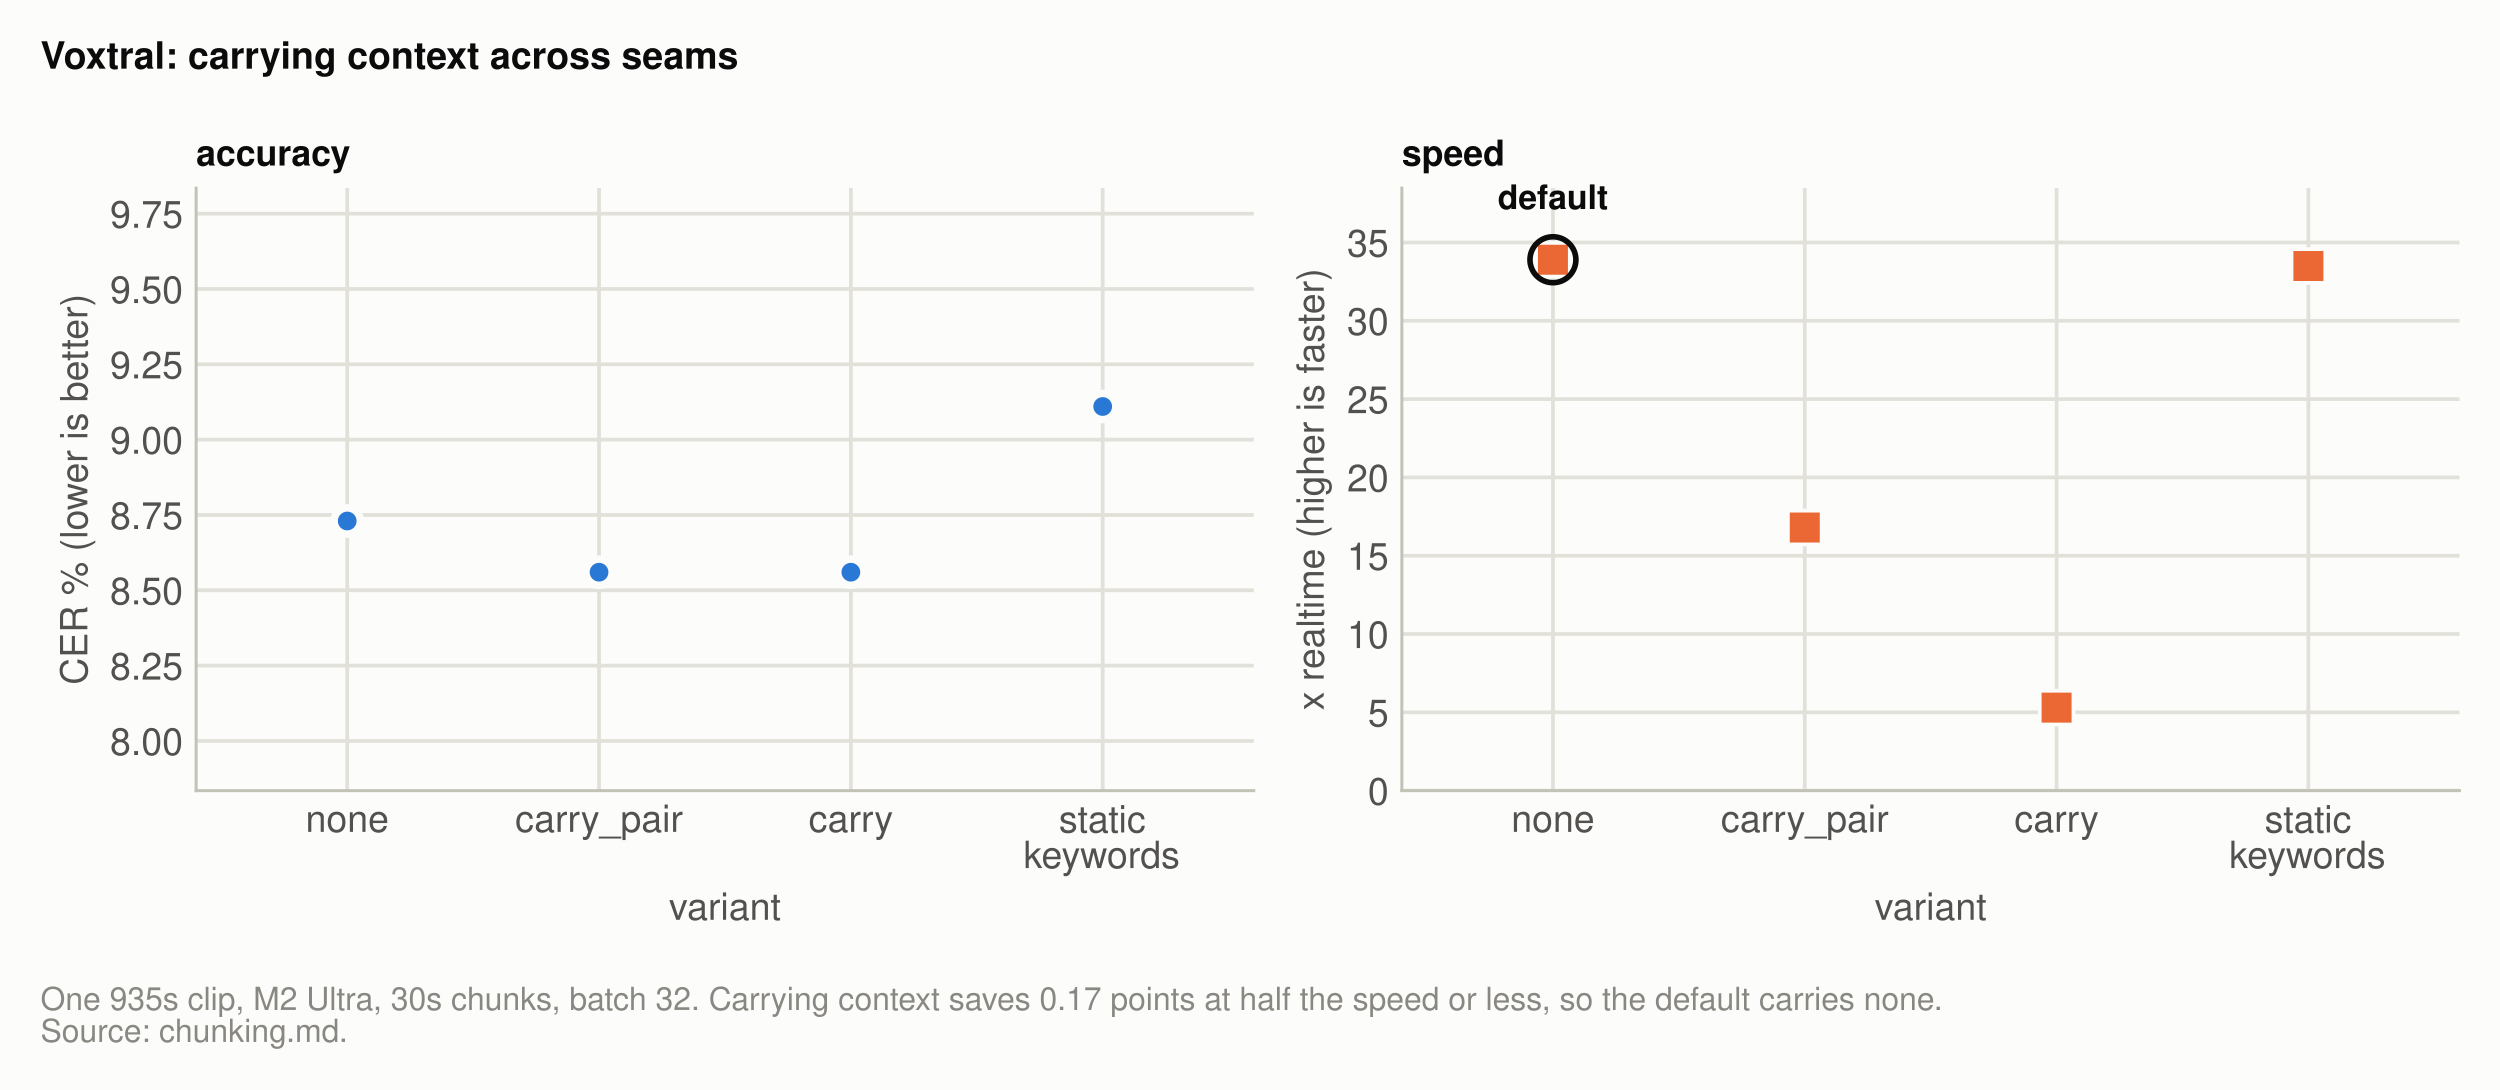
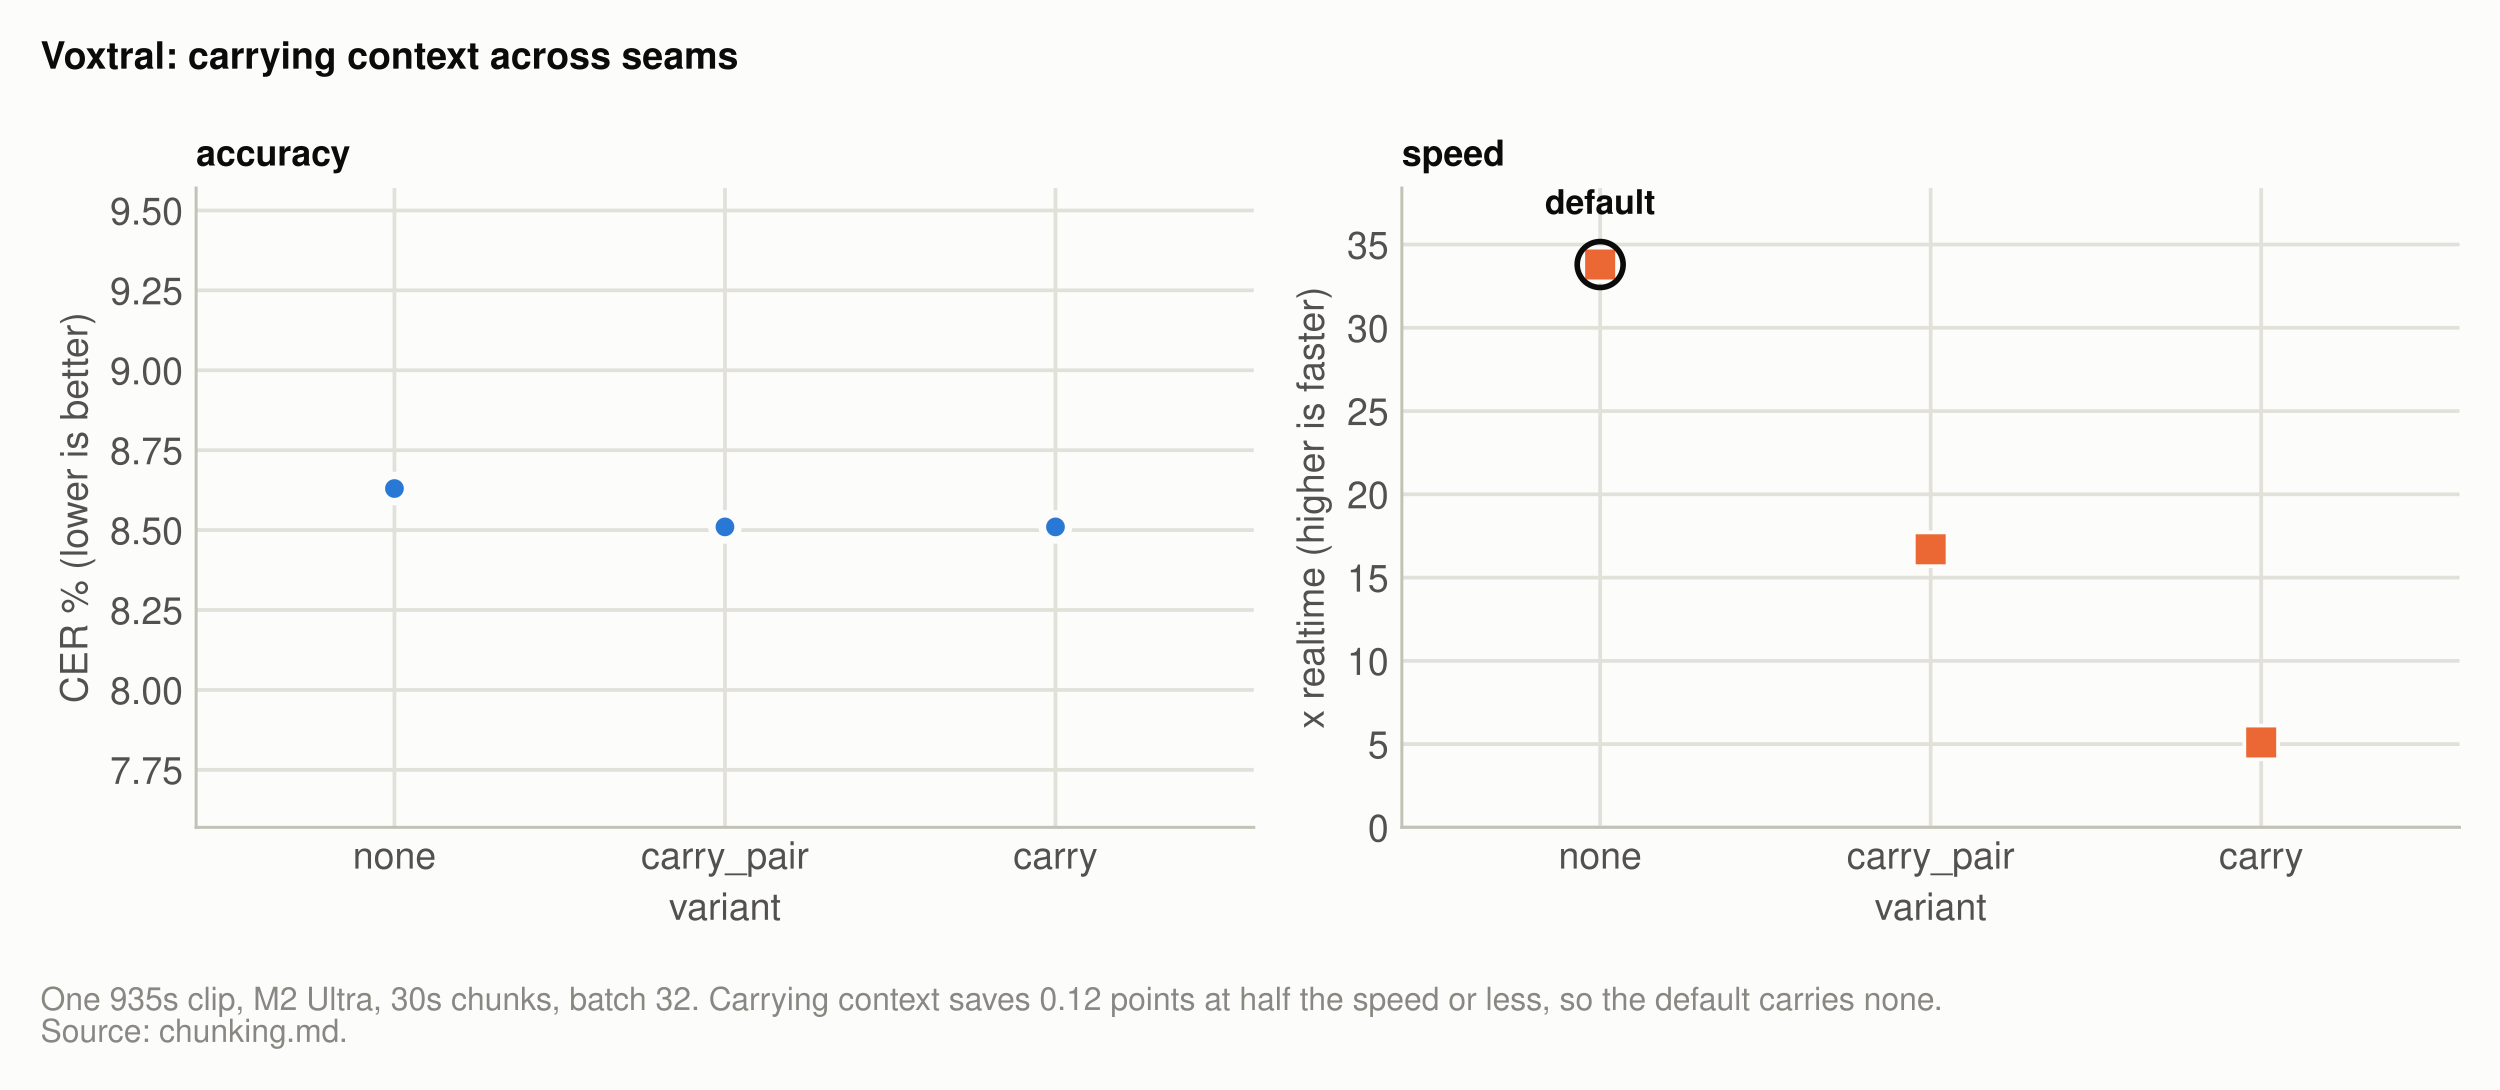
<svg xmlns="http://www.w3.org/2000/svg" xmlns:xlink="http://www.w3.org/1999/xlink" width="666.576pt" height="290.618pt" viewBox="0 0 666.576 290.618" version="1.1">
  <defs>
    <style type="text/css">*{stroke-linejoin: round; stroke-linecap: butt}</style>
  </defs>
  <g id="figure_1">
    <g id="patch_1">
      <path d="M 0 290.618  L 666.576 290.618  L 666.576 0  L 0 0  z " style="fill: #fcfcfb" />
    </g>
    <g id="axes_1">
      <g id="patch_2">
-         <path d="M 52.296 210.806  L 334.296 210.806  L 334.296 50.145  L 52.296 50.145  z " style="fill: #fcfcfb" />
+         <path d="M 52.296 220.601  L 334.296 220.601  L 334.296 50.145  L 52.296 50.145  z " style="fill: #fcfcfb" />
      </g>
      <g id="matplotlib.axis_1">
        <g id="xtick_1">
          <g id="line2d_1">
-             <path d="M 92.582 210.806  L 92.582 50.145  " clip-path="url(#p851ae4beae)" style="fill: none; stroke: #e1e0d9; stroke-linecap: round" />
+             <path d="M 105.171 220.601  L 105.171 50.145  " clip-path="url(#pccd8b4d68e)" style="fill: none; stroke: #e1e0d9; stroke-linecap: round" />
          </g>
          <g id="line2d_2" />
          <g id="text_1">
-             <text style="font-size: 10px; font-family: 'Helvetica', 'Arial', 'DejaVu Sans'; text-anchor: middle; fill: #52514e" x="92.582" y="221.806" transform="rotate(-0 92.58171 221.8059)">none</text>
+             <text style="font-size: 10px; font-family: 'Helvetica', 'Arial', 'DejaVu Sans'; text-anchor: middle; fill: #52514e" x="105.171" y="231.601" transform="rotate(-0 105.171 231.6008)">none</text>
          </g>
        </g>
        <g id="xtick_2">
          <g id="line2d_3">
-             <path d="M 159.725 210.806  L 159.725 50.145  " clip-path="url(#p851ae4beae)" style="fill: none; stroke: #e1e0d9; stroke-linecap: round" />
+             <path d="M 193.296 220.601  L 193.296 50.145  " clip-path="url(#pccd8b4d68e)" style="fill: none; stroke: #e1e0d9; stroke-linecap: round" />
          </g>
          <g id="line2d_4" />
          <g id="text_2">
-             <text style="font-size: 10px; font-family: 'Helvetica', 'Arial', 'DejaVu Sans'; text-anchor: middle; fill: #52514e" x="159.725" y="221.806" transform="rotate(-0 159.7246 221.8059)">carry_pair</text>
+             <text style="font-size: 10px; font-family: 'Helvetica', 'Arial', 'DejaVu Sans'; text-anchor: middle; fill: #52514e" x="193.296" y="231.601" transform="rotate(-0 193.296 231.6008)">carry_pair</text>
          </g>
        </g>
        <g id="xtick_3">
          <g id="line2d_5">
-             <path d="M 226.867 210.806  L 226.867 50.145  " clip-path="url(#p851ae4beae)" style="fill: none; stroke: #e1e0d9; stroke-linecap: round" />
+             <path d="M 281.421 220.601  L 281.421 50.145  " clip-path="url(#pccd8b4d68e)" style="fill: none; stroke: #e1e0d9; stroke-linecap: round" />
          </g>
          <g id="line2d_6" />
          <g id="text_3">
-             <text style="font-size: 10px; font-family: 'Helvetica', 'Arial', 'DejaVu Sans'; text-anchor: middle; fill: #52514e" x="226.867" y="221.806" transform="rotate(-0 226.8674 221.8059)">carry</text>
-           </g>
-         </g>
-         <g id="xtick_4">
-           <g id="line2d_7">
-             <path d="M 294.01 210.806  L 294.01 50.145  " clip-path="url(#p851ae4beae)" style="fill: none; stroke: #e1e0d9; stroke-linecap: round" />
-           </g>
-           <g id="line2d_8" />
-           <g id="text_4">
-             <text style="font-size: 10px; font-family: 'Helvetica', 'Arial', 'DejaVu Sans'; fill: #52514e" transform="translate(282.3408 221.9548)">static</text>
-             <text style="font-size: 10px; font-family: 'Helvetica', 'Arial', 'DejaVu Sans'; fill: #52514e" transform="translate(272.8931 231.4519)">keywords</text>
-           </g>
-         </g>
-         <g id="text_5">
+             <text style="font-size: 10px; font-family: 'Helvetica', 'Arial', 'DejaVu Sans'; text-anchor: middle; fill: #52514e" x="281.421" y="231.601" transform="rotate(-0 281.421 231.6008)">carry</text>
+           </g>
+         </g>
+         <g id="text_4">
          <text style="font-size: 10px; font-family: 'Helvetica', 'Arial', 'DejaVu Sans'; text-anchor: middle; fill: #52514e" x="193.296" y="245.245" transform="rotate(-0 193.296 245.2445)">variant</text>
        </g>
      </g>
      <g id="matplotlib.axis_2">
        <g id="ytick_1">
+           <g id="line2d_7">
+             <path d="M 52.296 205.26  L 334.296 205.26  " clip-path="url(#pccd8b4d68e)" style="fill: none; stroke: #e1e0d9; stroke-linecap: round" />
+           </g>
+           <g id="line2d_8" />
+           <g id="text_5">
+             <text style="font-size: 10px; font-family: 'Helvetica', 'Arial', 'DejaVu Sans'; text-anchor: end; fill: #52514e" x="48.796" y="209.01" transform="rotate(-0 48.796 209.0098)">7.75</text>
+           </g>
+         </g>
+         <g id="ytick_2">
          <g id="line2d_9">
-             <path d="M 52.296 197.551  L 334.296 197.551  " clip-path="url(#p851ae4beae)" style="fill: none; stroke: #e1e0d9; stroke-linecap: round" />
+             <path d="M 52.296 183.953  L 334.296 183.953  " clip-path="url(#pccd8b4d68e)" style="fill: none; stroke: #e1e0d9; stroke-linecap: round" />
          </g>
          <g id="line2d_10" />
          <g id="text_6">
-             <text style="font-size: 10px; font-family: 'Helvetica', 'Arial', 'DejaVu Sans'; text-anchor: end; fill: #52514e" x="48.796" y="201.301" transform="rotate(-0 48.796 201.3013)">8.00</text>
-           </g>
-         </g>
-         <g id="ytick_2">
+             <text style="font-size: 10px; font-family: 'Helvetica', 'Arial', 'DejaVu Sans'; text-anchor: end; fill: #52514e" x="48.796" y="187.703" transform="rotate(-0 48.796 187.7028)">8.00</text>
+           </g>
+         </g>
+         <g id="ytick_3">
          <g id="line2d_11">
-             <path d="M 52.296 177.469  L 334.296 177.469  " clip-path="url(#p851ae4beae)" style="fill: none; stroke: #e1e0d9; stroke-linecap: round" />
+             <path d="M 52.296 162.646  L 334.296 162.646  " clip-path="url(#pccd8b4d68e)" style="fill: none; stroke: #e1e0d9; stroke-linecap: round" />
          </g>
          <g id="line2d_12" />
          <g id="text_7">
-             <text style="font-size: 10px; font-family: 'Helvetica', 'Arial', 'DejaVu Sans'; text-anchor: end; fill: #52514e" x="48.796" y="181.219" transform="rotate(-0 48.796 181.2187)">8.25</text>
-           </g>
-         </g>
-         <g id="ytick_3">
+             <text style="font-size: 10px; font-family: 'Helvetica', 'Arial', 'DejaVu Sans'; text-anchor: end; fill: #52514e" x="48.796" y="166.396" transform="rotate(-0 48.796 166.3958)">8.25</text>
+           </g>
+         </g>
+         <g id="ytick_4">
          <g id="line2d_13">
-             <path d="M 52.296 157.386  L 334.296 157.386  " clip-path="url(#p851ae4beae)" style="fill: none; stroke: #e1e0d9; stroke-linecap: round" />
+             <path d="M 52.296 141.339  L 334.296 141.339  " clip-path="url(#pccd8b4d68e)" style="fill: none; stroke: #e1e0d9; stroke-linecap: round" />
          </g>
          <g id="line2d_14" />
          <g id="text_8">
-             <text style="font-size: 10px; font-family: 'Helvetica', 'Arial', 'DejaVu Sans'; text-anchor: end; fill: #52514e" x="48.796" y="161.136" transform="rotate(-0 48.796 161.1361)">8.50</text>
-           </g>
-         </g>
-         <g id="ytick_4">
+             <text style="font-size: 10px; font-family: 'Helvetica', 'Arial', 'DejaVu Sans'; text-anchor: end; fill: #52514e" x="48.796" y="145.089" transform="rotate(-0 48.796 145.0888)">8.50</text>
+           </g>
+         </g>
+         <g id="ytick_5">
          <g id="line2d_15">
-             <path d="M 52.296 137.304  L 334.296 137.304  " clip-path="url(#p851ae4beae)" style="fill: none; stroke: #e1e0d9; stroke-linecap: round" />
+             <path d="M 52.296 120.032  L 334.296 120.032  " clip-path="url(#pccd8b4d68e)" style="fill: none; stroke: #e1e0d9; stroke-linecap: round" />
          </g>
          <g id="line2d_16" />
          <g id="text_9">
-             <text style="font-size: 10px; font-family: 'Helvetica', 'Arial', 'DejaVu Sans'; text-anchor: end; fill: #52514e" x="48.796" y="141.054" transform="rotate(-0 48.796 141.0535)">8.75</text>
-           </g>
-         </g>
-         <g id="ytick_5">
+             <text style="font-size: 10px; font-family: 'Helvetica', 'Arial', 'DejaVu Sans'; text-anchor: end; fill: #52514e" x="48.796" y="123.782" transform="rotate(-0 48.796 123.7819)">8.75</text>
+           </g>
+         </g>
+         <g id="ytick_6">
          <g id="line2d_17">
-             <path d="M 52.296 117.221  L 334.296 117.221  " clip-path="url(#p851ae4beae)" style="fill: none; stroke: #e1e0d9; stroke-linecap: round" />
+             <path d="M 52.296 98.725  L 334.296 98.725  " clip-path="url(#pccd8b4d68e)" style="fill: none; stroke: #e1e0d9; stroke-linecap: round" />
          </g>
          <g id="line2d_18" />
          <g id="text_10">
-             <text style="font-size: 10px; font-family: 'Helvetica', 'Arial', 'DejaVu Sans'; text-anchor: end; fill: #52514e" x="48.796" y="120.971" transform="rotate(-0 48.796 120.9709)">9.00</text>
-           </g>
-         </g>
-         <g id="ytick_6">
+             <text style="font-size: 10px; font-family: 'Helvetica', 'Arial', 'DejaVu Sans'; text-anchor: end; fill: #52514e" x="48.796" y="102.475" transform="rotate(-0 48.796 102.4749)">9.00</text>
+           </g>
+         </g>
+         <g id="ytick_7">
          <g id="line2d_19">
-             <path d="M 52.296 97.138  L 334.296 97.138  " clip-path="url(#p851ae4beae)" style="fill: none; stroke: #e1e0d9; stroke-linecap: round" />
+             <path d="M 52.296 77.418  L 334.296 77.418  " clip-path="url(#pccd8b4d68e)" style="fill: none; stroke: #e1e0d9; stroke-linecap: round" />
          </g>
          <g id="line2d_20" />
          <g id="text_11">
-             <text style="font-size: 10px; font-family: 'Helvetica', 'Arial', 'DejaVu Sans'; text-anchor: end; fill: #52514e" x="48.796" y="100.888" transform="rotate(-0 48.796 100.8883)">9.25</text>
-           </g>
-         </g>
-         <g id="ytick_7">
+             <text style="font-size: 10px; font-family: 'Helvetica', 'Arial', 'DejaVu Sans'; text-anchor: end; fill: #52514e" x="48.796" y="81.168" transform="rotate(-0 48.796 81.16792)">9.25</text>
+           </g>
+         </g>
+         <g id="ytick_8">
          <g id="line2d_21">
-             <path d="M 52.296 77.056  L 334.296 77.056  " clip-path="url(#p851ae4beae)" style="fill: none; stroke: #e1e0d9; stroke-linecap: round" />
+             <path d="M 52.296 56.111  L 334.296 56.111  " clip-path="url(#pccd8b4d68e)" style="fill: none; stroke: #e1e0d9; stroke-linecap: round" />
          </g>
          <g id="line2d_22" />
          <g id="text_12">
-             <text style="font-size: 10px; font-family: 'Helvetica', 'Arial', 'DejaVu Sans'; text-anchor: end; fill: #52514e" x="48.796" y="80.806" transform="rotate(-0 48.796 80.80569)">9.50</text>
-           </g>
-         </g>
-         <g id="ytick_8">
-           <g id="line2d_23">
-             <path d="M 52.296 56.973  L 334.296 56.973  " clip-path="url(#p851ae4beae)" style="fill: none; stroke: #e1e0d9; stroke-linecap: round" />
-           </g>
-           <g id="line2d_24" />
-           <g id="text_13">
-             <text style="font-size: 10px; font-family: 'Helvetica', 'Arial', 'DejaVu Sans'; text-anchor: end; fill: #52514e" x="48.796" y="60.723" transform="rotate(-0 48.796 60.72309)">9.75</text>
-           </g>
-         </g>
-         <g id="text_14">
-           <text style="font-size: 10px; font-family: 'Helvetica', 'Arial', 'DejaVu Sans'; text-anchor: middle; fill: #52514e" x="23.294" y="130.475" transform="rotate(-90 23.29444 130.4754)">CER % (lower is better)</text>
+             <text style="font-size: 10px; font-family: 'Helvetica', 'Arial', 'DejaVu Sans'; text-anchor: end; fill: #52514e" x="48.796" y="59.861" transform="rotate(-0 48.796 59.86095)">9.50</text>
+           </g>
+         </g>
+         <g id="text_13">
+           <text style="font-size: 10px; font-family: 'Helvetica', 'Arial', 'DejaVu Sans'; text-anchor: middle; fill: #52514e" x="23.294" y="135.373" transform="rotate(-90 23.29444 135.3729)">CER % (lower is better)</text>
        </g>
      </g>
      <g id="patch_3">
-         <path d="M 52.296 210.806  L 52.296 50.145  " style="fill: none; stroke: #c3c2b7; stroke-width: 0.8; stroke-linejoin: miter; stroke-linecap: square" />
+         <path d="M 52.296 220.601  L 52.296 50.145  " style="fill: none; stroke: #c3c2b7; stroke-width: 0.8; stroke-linejoin: miter; stroke-linecap: square" />
      </g>
      <g id="patch_4">
-         <path d="M 52.296 210.806  L 334.296 210.806  " style="fill: none; stroke: #c3c2b7; stroke-width: 0.8; stroke-linejoin: miter; stroke-linecap: square" />
-       </g>
-       <g id="line2d_25">
+         <path d="M 52.296 220.601  L 334.296 220.601  " style="fill: none; stroke: #c3c2b7; stroke-width: 0.8; stroke-linejoin: miter; stroke-linecap: square" />
+       </g>
+       <g id="line2d_23">
        <defs>
          <path id="me25996a3b5" d="M 0 3.5  C 0.928 3.5 1.819 3.131 2.475 2.475  C 3.131 1.819 3.5 0.928 3.5 0  C 3.5 -0.928 3.131 -1.819 2.475 -2.475  C 1.819 -3.131 0.928 -3.5 0 -3.5  C -0.928 -3.5 -1.819 -3.131 -2.475 -2.475  C -3.131 -1.819 -3.5 -0.928 -3.5 0  C -3.5 0.928 -3.131 1.819 -2.475 2.475  C -1.819 3.131 -0.928 3.5 0 3.5  z " style="stroke: #fcfcfb; stroke-width: 2" />
        </defs>
-         <g clip-path="url(#p851ae4beae)">
-           <use xlink:href="#me25996a3b5" x="92.582" y="138.91" style="fill: #2a78d6; stroke: #fcfcfb; stroke-width: 2" />
-           <use xlink:href="#me25996a3b5" x="159.725" y="152.566" style="fill: #2a78d6; stroke: #fcfcfb; stroke-width: 2" />
-           <use xlink:href="#me25996a3b5" x="226.867" y="152.566" style="fill: #2a78d6; stroke: #fcfcfb; stroke-width: 2" />
-           <use xlink:href="#me25996a3b5" x="294.01" y="108.385" style="fill: #2a78d6; stroke: #fcfcfb; stroke-width: 2" />
-         </g>
-       </g>
-       <g id="text_15">
+         <g clip-path="url(#pccd8b4d68e)">
+           <use xlink:href="#me25996a3b5" x="105.171" y="130.259" style="fill: #2a78d6; stroke: #fcfcfb; stroke-width: 2" />
+           <use xlink:href="#me25996a3b5" x="193.296" y="140.487" style="fill: #2a78d6; stroke: #fcfcfb; stroke-width: 2" />
+           <use xlink:href="#me25996a3b5" x="281.421" y="140.487" style="fill: #2a78d6; stroke: #fcfcfb; stroke-width: 2" />
+         </g>
+       </g>
+       <g id="text_14">
        <text style="font-weight: 700; font-size: 9.5px; font-family: 'Helvetica', 'Arial', 'DejaVu Sans'; text-anchor: start; fill: #0b0b0b" x="52.296" y="44.145" transform="rotate(-0 52.296 44.145)">accuracy</text>
      </g>
    </g>
    <g id="axes_2">
      <g id="patch_5">
-         <path d="M 373.776 210.806  L 655.776 210.806  L 655.776 50.145  L 373.776 50.145  z " style="fill: #fcfcfb" />
+         <path d="M 373.776 220.601  L 655.776 220.601  L 655.776 50.145  L 373.776 50.145  z " style="fill: #fcfcfb" />
      </g>
      <g id="matplotlib.axis_3">
+         <g id="xtick_4">
+           <g id="line2d_24">
+             <path d="M 426.651 220.601  L 426.651 50.145  " clip-path="url(#pa4eef94d6d)" style="fill: none; stroke: #e1e0d9; stroke-linecap: round" />
+           </g>
+           <g id="line2d_25" />
+           <g id="text_15">
+             <text style="font-size: 10px; font-family: 'Helvetica', 'Arial', 'DejaVu Sans'; text-anchor: middle; fill: #52514e" x="426.651" y="231.601" transform="rotate(-0 426.651 231.6008)">none</text>
+           </g>
+         </g>
        <g id="xtick_5">
          <g id="line2d_26">
-             <path d="M 414.062 210.806  L 414.062 50.145  " clip-path="url(#p1898d86088)" style="fill: none; stroke: #e1e0d9; stroke-linecap: round" />
+             <path d="M 514.776 220.601  L 514.776 50.145  " clip-path="url(#pa4eef94d6d)" style="fill: none; stroke: #e1e0d9; stroke-linecap: round" />
          </g>
          <g id="line2d_27" />
          <g id="text_16">
-             <text style="font-size: 10px; font-family: 'Helvetica', 'Arial', 'DejaVu Sans'; text-anchor: middle; fill: #52514e" x="414.062" y="221.806" transform="rotate(-0 414.0617 221.8059)">none</text>
+             <text style="font-size: 10px; font-family: 'Helvetica', 'Arial', 'DejaVu Sans'; text-anchor: middle; fill: #52514e" x="514.776" y="231.601" transform="rotate(-0 514.776 231.6008)">carry_pair</text>
          </g>
        </g>
        <g id="xtick_6">
          <g id="line2d_28">
-             <path d="M 481.205 210.806  L 481.205 50.145  " clip-path="url(#p1898d86088)" style="fill: none; stroke: #e1e0d9; stroke-linecap: round" />
+             <path d="M 602.901 220.601  L 602.901 50.145  " clip-path="url(#pa4eef94d6d)" style="fill: none; stroke: #e1e0d9; stroke-linecap: round" />
          </g>
          <g id="line2d_29" />
          <g id="text_17">
-             <text style="font-size: 10px; font-family: 'Helvetica', 'Arial', 'DejaVu Sans'; text-anchor: middle; fill: #52514e" x="481.205" y="221.806" transform="rotate(-0 481.2046 221.8059)">carry_pair</text>
-           </g>
-         </g>
-         <g id="xtick_7">
-           <g id="line2d_30">
-             <path d="M 548.347 210.806  L 548.347 50.145  " clip-path="url(#p1898d86088)" style="fill: none; stroke: #e1e0d9; stroke-linecap: round" />
-           </g>
-           <g id="line2d_31" />
-           <g id="text_18">
-             <text style="font-size: 10px; font-family: 'Helvetica', 'Arial', 'DejaVu Sans'; text-anchor: middle; fill: #52514e" x="548.347" y="221.806" transform="rotate(-0 548.3474 221.8059)">carry</text>
-           </g>
-         </g>
-         <g id="xtick_8">
-           <g id="line2d_32">
-             <path d="M 615.49 210.806  L 615.49 50.145  " clip-path="url(#p1898d86088)" style="fill: none; stroke: #e1e0d9; stroke-linecap: round" />
-           </g>
-           <g id="line2d_33" />
-           <g id="text_19">
-             <text style="font-size: 10px; font-family: 'Helvetica', 'Arial', 'DejaVu Sans'; fill: #52514e" transform="translate(603.8208 221.9548)">static</text>
-             <text style="font-size: 10px; font-family: 'Helvetica', 'Arial', 'DejaVu Sans'; fill: #52514e" transform="translate(594.3731 231.4519)">keywords</text>
-           </g>
-         </g>
-         <g id="text_20">
+             <text style="font-size: 10px; font-family: 'Helvetica', 'Arial', 'DejaVu Sans'; text-anchor: middle; fill: #52514e" x="602.901" y="231.601" transform="rotate(-0 602.901 231.6008)">carry</text>
+           </g>
+         </g>
+         <g id="text_18">
          <text style="font-size: 10px; font-family: 'Helvetica', 'Arial', 'DejaVu Sans'; text-anchor: middle; fill: #52514e" x="514.776" y="245.245" transform="rotate(-0 514.776 245.2445)">variant</text>
        </g>
      </g>
      <g id="matplotlib.axis_4">
        <g id="ytick_9">
+           <g id="line2d_30">
+             <path d="M 373.776 220.601  L 655.776 220.601  " clip-path="url(#pa4eef94d6d)" style="fill: none; stroke: #e1e0d9; stroke-linecap: round" />
+           </g>
+           <g id="line2d_31" />
+           <g id="text_19">
+             <text style="font-size: 10px; font-family: 'Helvetica', 'Arial', 'DejaVu Sans'; text-anchor: end; fill: #52514e" x="370.276" y="224.351" transform="rotate(-0 370.276 224.3508)">0</text>
+           </g>
+         </g>
+         <g id="ytick_10">
+           <g id="line2d_32">
+             <path d="M 373.776 198.401  L 655.776 198.401  " clip-path="url(#pa4eef94d6d)" style="fill: none; stroke: #e1e0d9; stroke-linecap: round" />
+           </g>
+           <g id="line2d_33" />
+           <g id="text_20">
+             <text style="font-size: 10px; font-family: 'Helvetica', 'Arial', 'DejaVu Sans'; text-anchor: end; fill: #52514e" x="370.276" y="202.151" transform="rotate(-0 370.276 202.1514)">5</text>
+           </g>
+         </g>
+         <g id="ytick_11">
          <g id="line2d_34">
-             <path d="M 373.776 210.806  L 655.776 210.806  " clip-path="url(#p1898d86088)" style="fill: none; stroke: #e1e0d9; stroke-linecap: round" />
+             <path d="M 373.776 176.202  L 655.776 176.202  " clip-path="url(#pa4eef94d6d)" style="fill: none; stroke: #e1e0d9; stroke-linecap: round" />
          </g>
          <g id="line2d_35" />
          <g id="text_21">
-             <text style="font-size: 10px; font-family: 'Helvetica', 'Arial', 'DejaVu Sans'; text-anchor: end; fill: #52514e" x="370.276" y="214.556" transform="rotate(-0 370.276 214.5559)">0</text>
-           </g>
-         </g>
-         <g id="ytick_10">
+             <text style="font-size: 10px; font-family: 'Helvetica', 'Arial', 'DejaVu Sans'; text-anchor: end; fill: #52514e" x="370.276" y="179.952" transform="rotate(-0 370.276 179.952)">10</text>
+           </g>
+         </g>
+         <g id="ytick_12">
          <g id="line2d_36">
-             <path d="M 373.776 189.928  L 655.776 189.928  " clip-path="url(#p1898d86088)" style="fill: none; stroke: #e1e0d9; stroke-linecap: round" />
+             <path d="M 373.776 154.003  L 655.776 154.003  " clip-path="url(#pa4eef94d6d)" style="fill: none; stroke: #e1e0d9; stroke-linecap: round" />
          </g>
          <g id="line2d_37" />
          <g id="text_22">
-             <text style="font-size: 10px; font-family: 'Helvetica', 'Arial', 'DejaVu Sans'; text-anchor: end; fill: #52514e" x="370.276" y="193.678" transform="rotate(-0 370.276 193.6778)">5</text>
-           </g>
-         </g>
-         <g id="ytick_11">
+             <text style="font-size: 10px; font-family: 'Helvetica', 'Arial', 'DejaVu Sans'; text-anchor: end; fill: #52514e" x="370.276" y="157.753" transform="rotate(-0 370.276 157.7526)">15</text>
+           </g>
+         </g>
+         <g id="ytick_13">
          <g id="line2d_38">
-             <path d="M 373.776 169.05  L 655.776 169.05  " clip-path="url(#p1898d86088)" style="fill: none; stroke: #e1e0d9; stroke-linecap: round" />
+             <path d="M 373.776 131.803  L 655.776 131.803  " clip-path="url(#pa4eef94d6d)" style="fill: none; stroke: #e1e0d9; stroke-linecap: round" />
          </g>
          <g id="line2d_39" />
          <g id="text_23">
-             <text style="font-size: 10px; font-family: 'Helvetica', 'Arial', 'DejaVu Sans'; text-anchor: end; fill: #52514e" x="370.276" y="172.8" transform="rotate(-0 370.276 172.7997)">10</text>
-           </g>
-         </g>
-         <g id="ytick_12">
+             <text style="font-size: 10px; font-family: 'Helvetica', 'Arial', 'DejaVu Sans'; text-anchor: end; fill: #52514e" x="370.276" y="135.553" transform="rotate(-0 370.276 135.5532)">20</text>
+           </g>
+         </g>
+         <g id="ytick_14">
          <g id="line2d_40">
-             <path d="M 373.776 148.172  L 655.776 148.172  " clip-path="url(#p1898d86088)" style="fill: none; stroke: #e1e0d9; stroke-linecap: round" />
+             <path d="M 373.776 109.604  L 655.776 109.604  " clip-path="url(#pa4eef94d6d)" style="fill: none; stroke: #e1e0d9; stroke-linecap: round" />
          </g>
          <g id="line2d_41" />
          <g id="text_24">
-             <text style="font-size: 10px; font-family: 'Helvetica', 'Arial', 'DejaVu Sans'; text-anchor: end; fill: #52514e" x="370.276" y="151.922" transform="rotate(-0 370.276 151.9217)">15</text>
-           </g>
-         </g>
-         <g id="ytick_13">
+             <text style="font-size: 10px; font-family: 'Helvetica', 'Arial', 'DejaVu Sans'; text-anchor: end; fill: #52514e" x="370.276" y="113.354" transform="rotate(-0 370.276 113.3538)">25</text>
+           </g>
+         </g>
+         <g id="ytick_15">
          <g id="line2d_42">
-             <path d="M 373.776 127.294  L 655.776 127.294  " clip-path="url(#p1898d86088)" style="fill: none; stroke: #e1e0d9; stroke-linecap: round" />
+             <path d="M 373.776 87.404  L 655.776 87.404  " clip-path="url(#pa4eef94d6d)" style="fill: none; stroke: #e1e0d9; stroke-linecap: round" />
          </g>
          <g id="line2d_43" />
          <g id="text_25">
-             <text style="font-size: 10px; font-family: 'Helvetica', 'Arial', 'DejaVu Sans'; text-anchor: end; fill: #52514e" x="370.276" y="131.044" transform="rotate(-0 370.276 131.0436)">20</text>
-           </g>
-         </g>
-         <g id="ytick_14">
+             <text style="font-size: 10px; font-family: 'Helvetica', 'Arial', 'DejaVu Sans'; text-anchor: end; fill: #52514e" x="370.276" y="91.154" transform="rotate(-0 370.276 91.15445)">30</text>
+           </g>
+         </g>
+         <g id="ytick_16">
          <g id="line2d_44">
-             <path d="M 373.776 106.416  L 655.776 106.416  " clip-path="url(#p1898d86088)" style="fill: none; stroke: #e1e0d9; stroke-linecap: round" />
+             <path d="M 373.776 65.205  L 655.776 65.205  " clip-path="url(#pa4eef94d6d)" style="fill: none; stroke: #e1e0d9; stroke-linecap: round" />
          </g>
          <g id="line2d_45" />
          <g id="text_26">
-             <text style="font-size: 10px; font-family: 'Helvetica', 'Arial', 'DejaVu Sans'; text-anchor: end; fill: #52514e" x="370.276" y="110.166" transform="rotate(-0 370.276 110.1656)">25</text>
-           </g>
-         </g>
-         <g id="ytick_15">
-           <g id="line2d_46">
-             <path d="M 373.776 85.537  L 655.776 85.537  " clip-path="url(#p1898d86088)" style="fill: none; stroke: #e1e0d9; stroke-linecap: round" />
-           </g>
-           <g id="line2d_47" />
-           <g id="text_27">
-             <text style="font-size: 10px; font-family: 'Helvetica', 'Arial', 'DejaVu Sans'; text-anchor: end; fill: #52514e" x="370.276" y="89.287" transform="rotate(-0 370.276 89.28749)">30</text>
-           </g>
-         </g>
-         <g id="ytick_16">
-           <g id="line2d_48">
-             <path d="M 373.776 64.659  L 655.776 64.659  " clip-path="url(#p1898d86088)" style="fill: none; stroke: #e1e0d9; stroke-linecap: round" />
-           </g>
-           <g id="line2d_49" />
-           <g id="text_28">
-             <text style="font-size: 10px; font-family: 'Helvetica', 'Arial', 'DejaVu Sans'; text-anchor: end; fill: #52514e" x="370.276" y="68.409" transform="rotate(-0 370.276 68.40943)">35</text>
-           </g>
-         </g>
-         <g id="text_29">
-           <text style="font-size: 10px; font-family: 'Helvetica', 'Arial', 'DejaVu Sans'; text-anchor: middle; fill: #52514e" x="352.942" y="130.475" transform="rotate(-90 352.9416 130.4754)">x realtime (higher is faster)</text>
+             <text style="font-size: 10px; font-family: 'Helvetica', 'Arial', 'DejaVu Sans'; text-anchor: end; fill: #52514e" x="370.276" y="68.955" transform="rotate(-0 370.276 68.95507)">35</text>
+           </g>
+         </g>
+         <g id="text_27">
+           <text style="font-size: 10px; font-family: 'Helvetica', 'Arial', 'DejaVu Sans'; text-anchor: middle; fill: #52514e" x="352.942" y="135.373" transform="rotate(-90 352.9416 135.3729)">x realtime (higher is faster)</text>
        </g>
      </g>
      <g id="patch_6">
-         <path d="M 373.776 210.806  L 373.776 50.145  " style="fill: none; stroke: #c3c2b7; stroke-width: 0.8; stroke-linejoin: miter; stroke-linecap: square" />
+         <path d="M 373.776 220.601  L 373.776 50.145  " style="fill: none; stroke: #c3c2b7; stroke-width: 0.8; stroke-linejoin: miter; stroke-linecap: square" />
      </g>
      <g id="patch_7">
-         <path d="M 373.776 210.806  L 655.776 210.806  " style="fill: none; stroke: #c3c2b7; stroke-width: 0.8; stroke-linejoin: miter; stroke-linecap: square" />
-       </g>
-       <g id="line2d_50">
+         <path d="M 373.776 220.601  L 655.776 220.601  " style="fill: none; stroke: #c3c2b7; stroke-width: 0.8; stroke-linejoin: miter; stroke-linecap: square" />
+       </g>
+       <g id="line2d_46">
        <defs>
          <path id="m1132983ee9" d="M -4.5 4.5  L 4.5 4.5  L 4.5 -4.5  L -4.5 -4.5  z " style="stroke: #fcfcfb; stroke-linejoin: miter" />
        </defs>
-         <g clip-path="url(#p1898d86088)">
-           <use xlink:href="#m1132983ee9" x="414.062" y="69.253" style="fill: #eb6834; stroke: #fcfcfb; stroke-linejoin: miter" />
-           <use xlink:href="#m1132983ee9" x="481.205" y="140.656" style="fill: #eb6834; stroke: #fcfcfb; stroke-linejoin: miter" />
-           <use xlink:href="#m1132983ee9" x="548.347" y="188.675" style="fill: #eb6834; stroke: #fcfcfb; stroke-linejoin: miter" />
-           <use xlink:href="#m1132983ee9" x="615.49" y="70.923" style="fill: #eb6834; stroke: #fcfcfb; stroke-linejoin: miter" />
-         </g>
-       </g>
-       <g id="text_30">
-         <text style="font-weight: 700; font-size: 9px; font-family: 'Helvetica', 'Arial', 'DejaVu Sans'; text-anchor: middle; fill: #0b0b0b" x="414.062" y="55.723" transform="rotate(-0 414.0617 55.72331)">default</text>
-       </g>
-       <g id="text_31">
+         <g clip-path="url(#pa4eef94d6d)">
+           <use xlink:href="#m1132983ee9" x="426.651" y="70.533" style="fill: #eb6834; stroke: #fcfcfb; stroke-linejoin: miter" />
+           <use xlink:href="#m1132983ee9" x="514.776" y="146.455" style="fill: #eb6834; stroke: #fcfcfb; stroke-linejoin: miter" />
+           <use xlink:href="#m1132983ee9" x="602.901" y="197.957" style="fill: #eb6834; stroke: #fcfcfb; stroke-linejoin: miter" />
+         </g>
+       </g>
+       <g id="text_28">
+         <text style="font-weight: 700; font-size: 9px; font-family: 'Helvetica', 'Arial', 'DejaVu Sans'; text-anchor: middle; fill: #0b0b0b" x="426.651" y="57.004" transform="rotate(-0 426.651 57.00362)">default</text>
+       </g>
+       <g id="text_29">
        <text style="font-weight: 700; font-size: 9.5px; font-family: 'Helvetica', 'Arial', 'DejaVu Sans'; text-anchor: start; fill: #0b0b0b" x="373.776" y="44.145" transform="rotate(-0 373.776 44.145)">speed</text>
      </g>
      <g id="PathCollection_1">
-         <path d="M 414.062 75.376  C 415.686 75.376 417.243 74.731 418.392 73.583  C 419.54 72.434 420.185 70.877 420.185 69.253  C 420.185 67.629 419.54 66.071 418.392 64.922  C 417.243 63.774 415.686 63.129 414.062 63.129  C 412.438 63.129 410.88 63.774 409.732 64.922  C 408.583 66.071 407.938 67.629 407.938 69.253  C 407.938 70.877 408.583 72.434 409.732 73.583  C 410.88 74.731 412.438 75.376 414.062 75.376  L 414.062 75.376  z " clip-path="url(#p1898d86088)" style="fill: none; stroke: #0b0b0b; stroke-width: 1.5" />
-       </g>
-     </g>
-     <g id="text_32">
+         <path d="M 426.651 76.657  C 428.275 76.657 429.833 76.011 430.981 74.863  C 432.129 73.715 432.775 72.157 432.775 70.533  C 432.775 68.909 432.129 67.351 430.981 66.203  C 429.833 65.054 428.275 64.409 426.651 64.409  C 425.027 64.409 423.469 65.054 422.321 66.203  C 421.173 67.351 420.527 68.909 420.527 70.533  C 420.527 72.157 421.173 73.715 422.321 74.863  C 423.469 76.011 425.027 76.657 426.651 76.657  L 426.651 76.657  z " clip-path="url(#pa4eef94d6d)" style="fill: none; stroke: #0b0b0b; stroke-width: 1.5" />
+       </g>
+     </g>
+     <g id="text_30">
      <text style="font-weight: 700; font-size: 10px; font-family: 'Helvetica', 'Arial', 'DejaVu Sans'; text-anchor: start; fill: #0b0b0b" x="10.8" y="18.3" transform="rotate(-0 10.8 18.3)">Voxtral: carrying context across seams</text>
    </g>
-     <g id="text_33">
-       <text style="font-size: 8.5px; font-family: 'Helvetica', 'Arial', 'DejaVu Sans'; fill: #898781" transform="translate(10.8 269.3016)">One 935s clip, M2 Ultra, 30s chunks, batch 32. Carrying context saves 0.17 points at half the speed or less, so the default carries none.</text>
+     <g id="text_31">
+       <text style="font-size: 8.5px; font-family: 'Helvetica', 'Arial', 'DejaVu Sans'; fill: #898781" transform="translate(10.8 269.3016)">One 935s clip, M2 Ultra, 30s chunks, batch 32. Carrying context saves 0.12 points at half the speed or less, so the default carries none.</text>
      <text style="font-size: 8.5px; font-family: 'Helvetica', 'Arial', 'DejaVu Sans'; fill: #898781" transform="translate(10.8 277.8104)">Source: chunking.md.</text>
    </g>
  </g>
  <defs>
-     <clipPath id="p851ae4beae">
-       <rect x="52.296" y="50.145" width="282" height="160.661" />
+     <clipPath id="pccd8b4d68e">
+       <rect x="52.296" y="50.145" width="282" height="170.456" />
    </clipPath>
-     <clipPath id="p1898d86088">
-       <rect x="373.776" y="50.145" width="282" height="160.661" />
+     <clipPath id="pa4eef94d6d">
+       <rect x="373.776" y="50.145" width="282" height="170.456" />
    </clipPath>
  </defs>
</svg>
